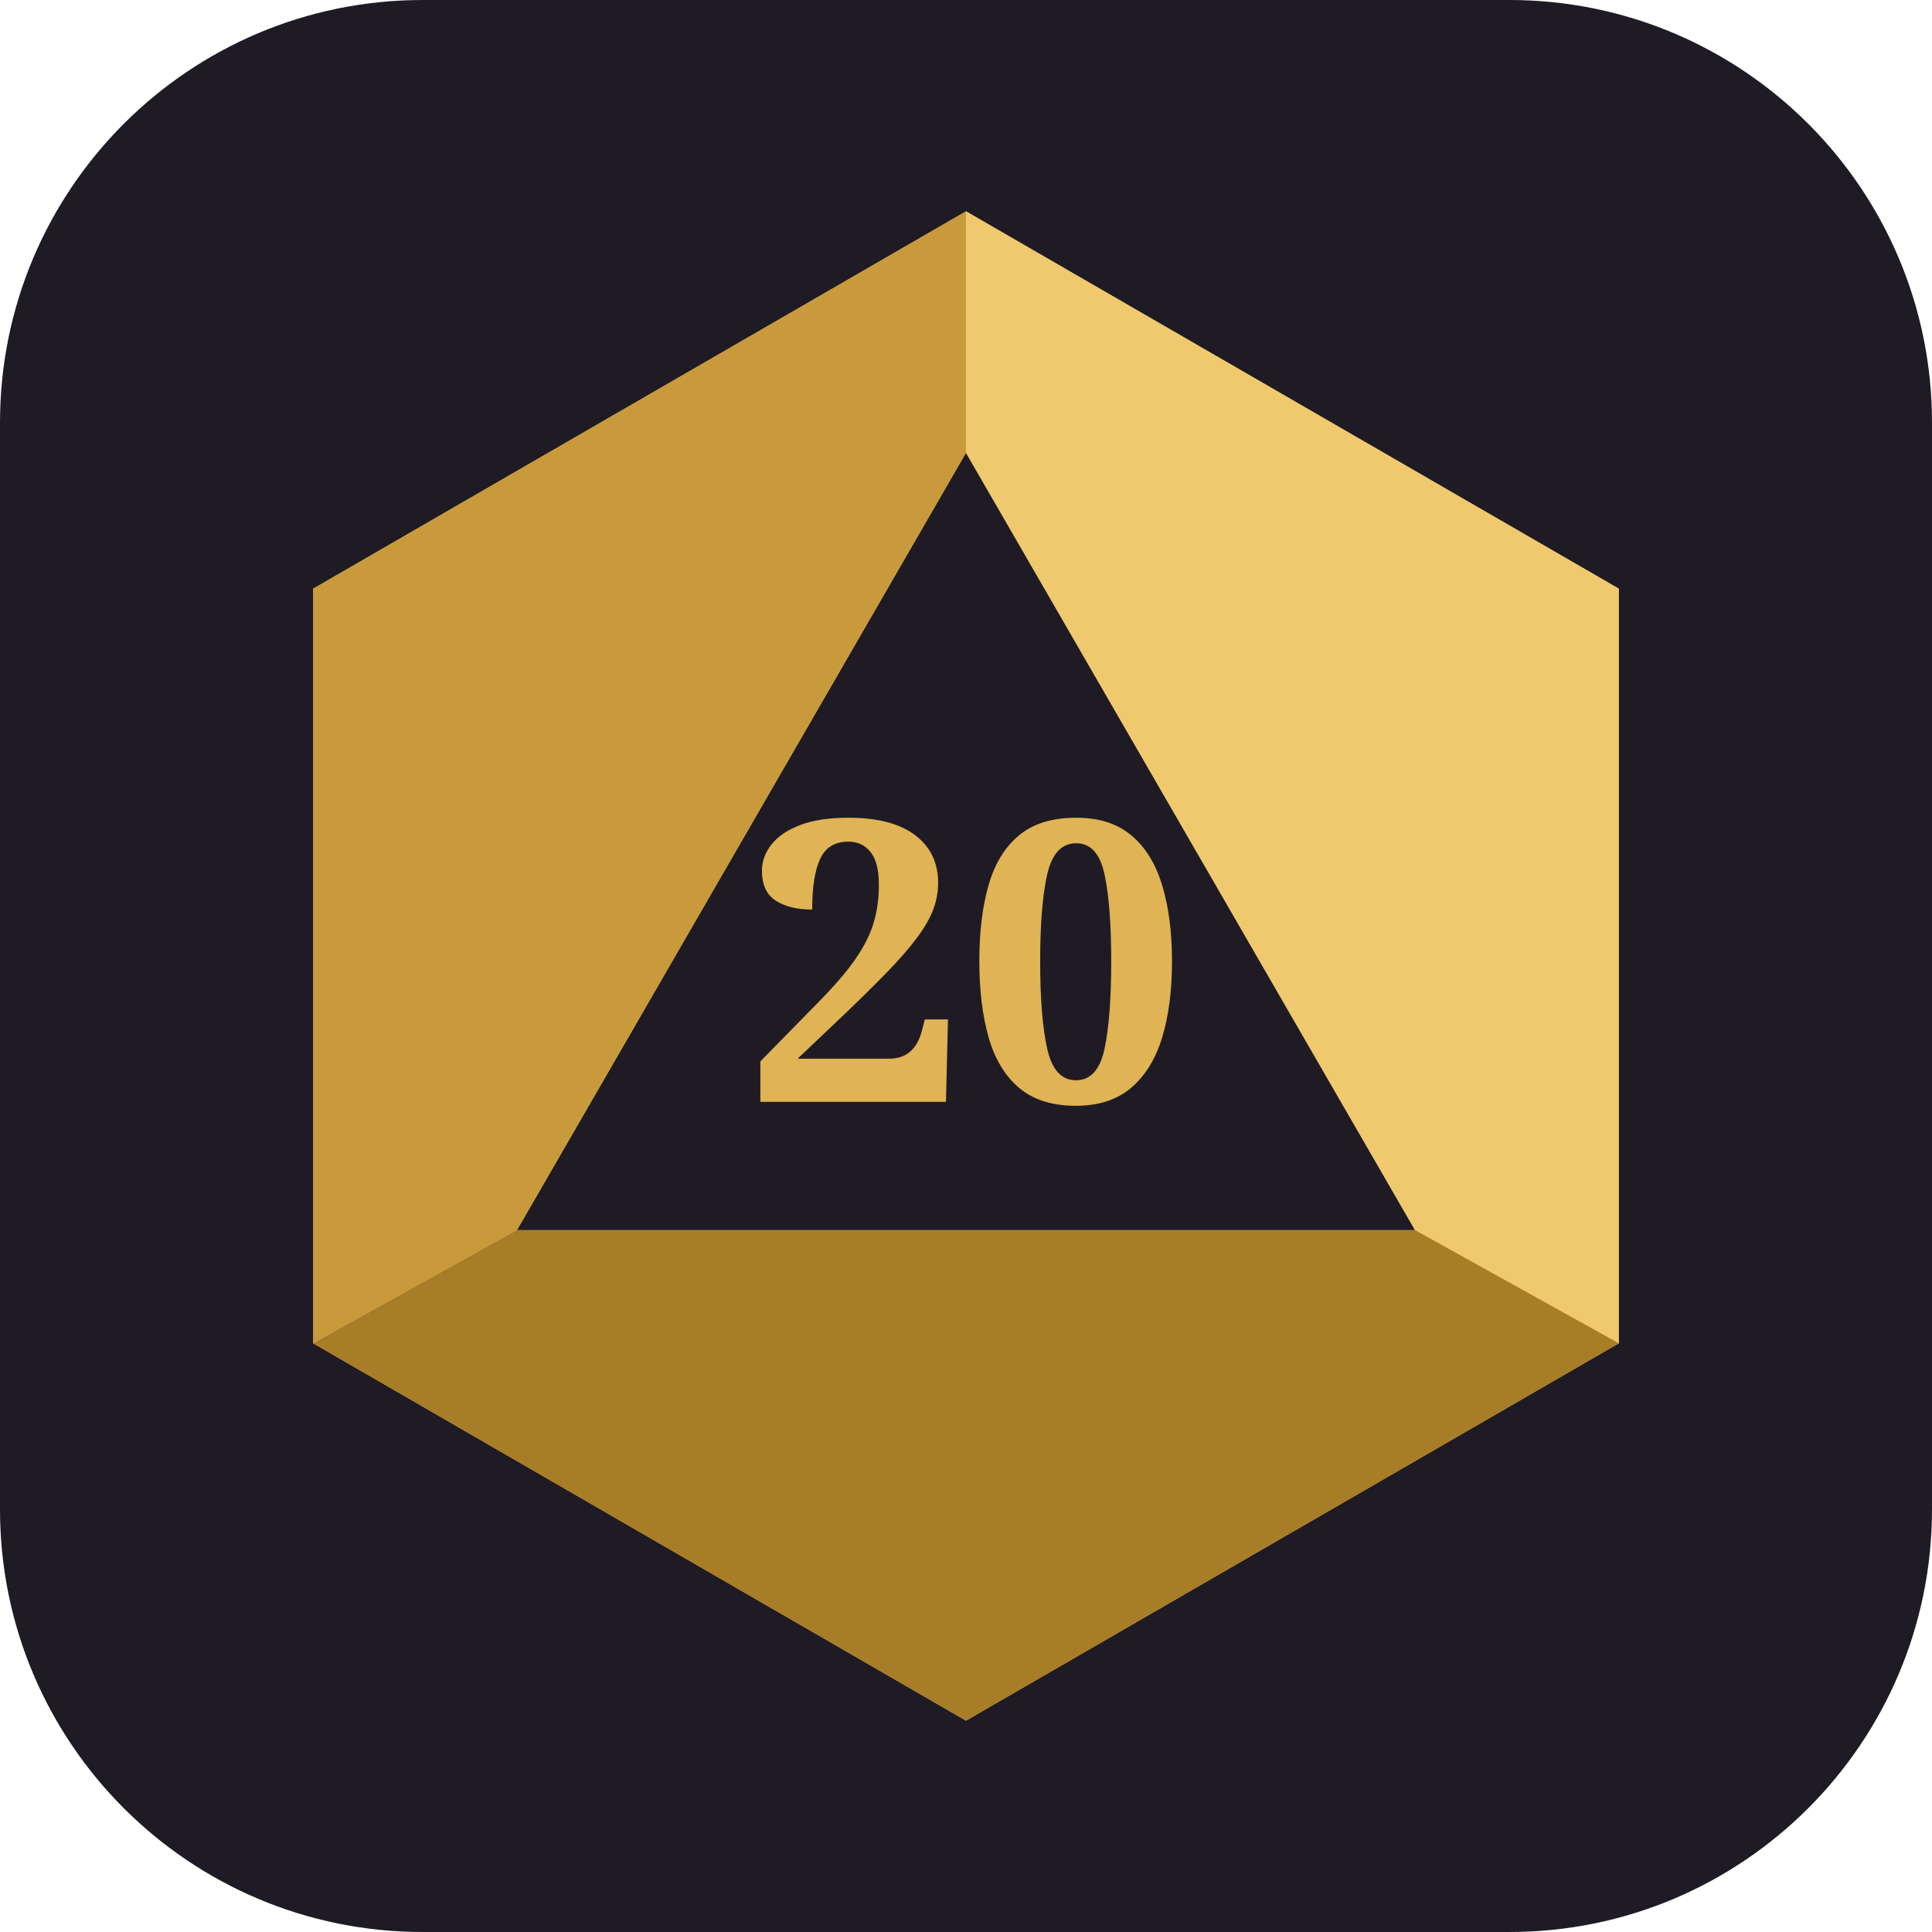
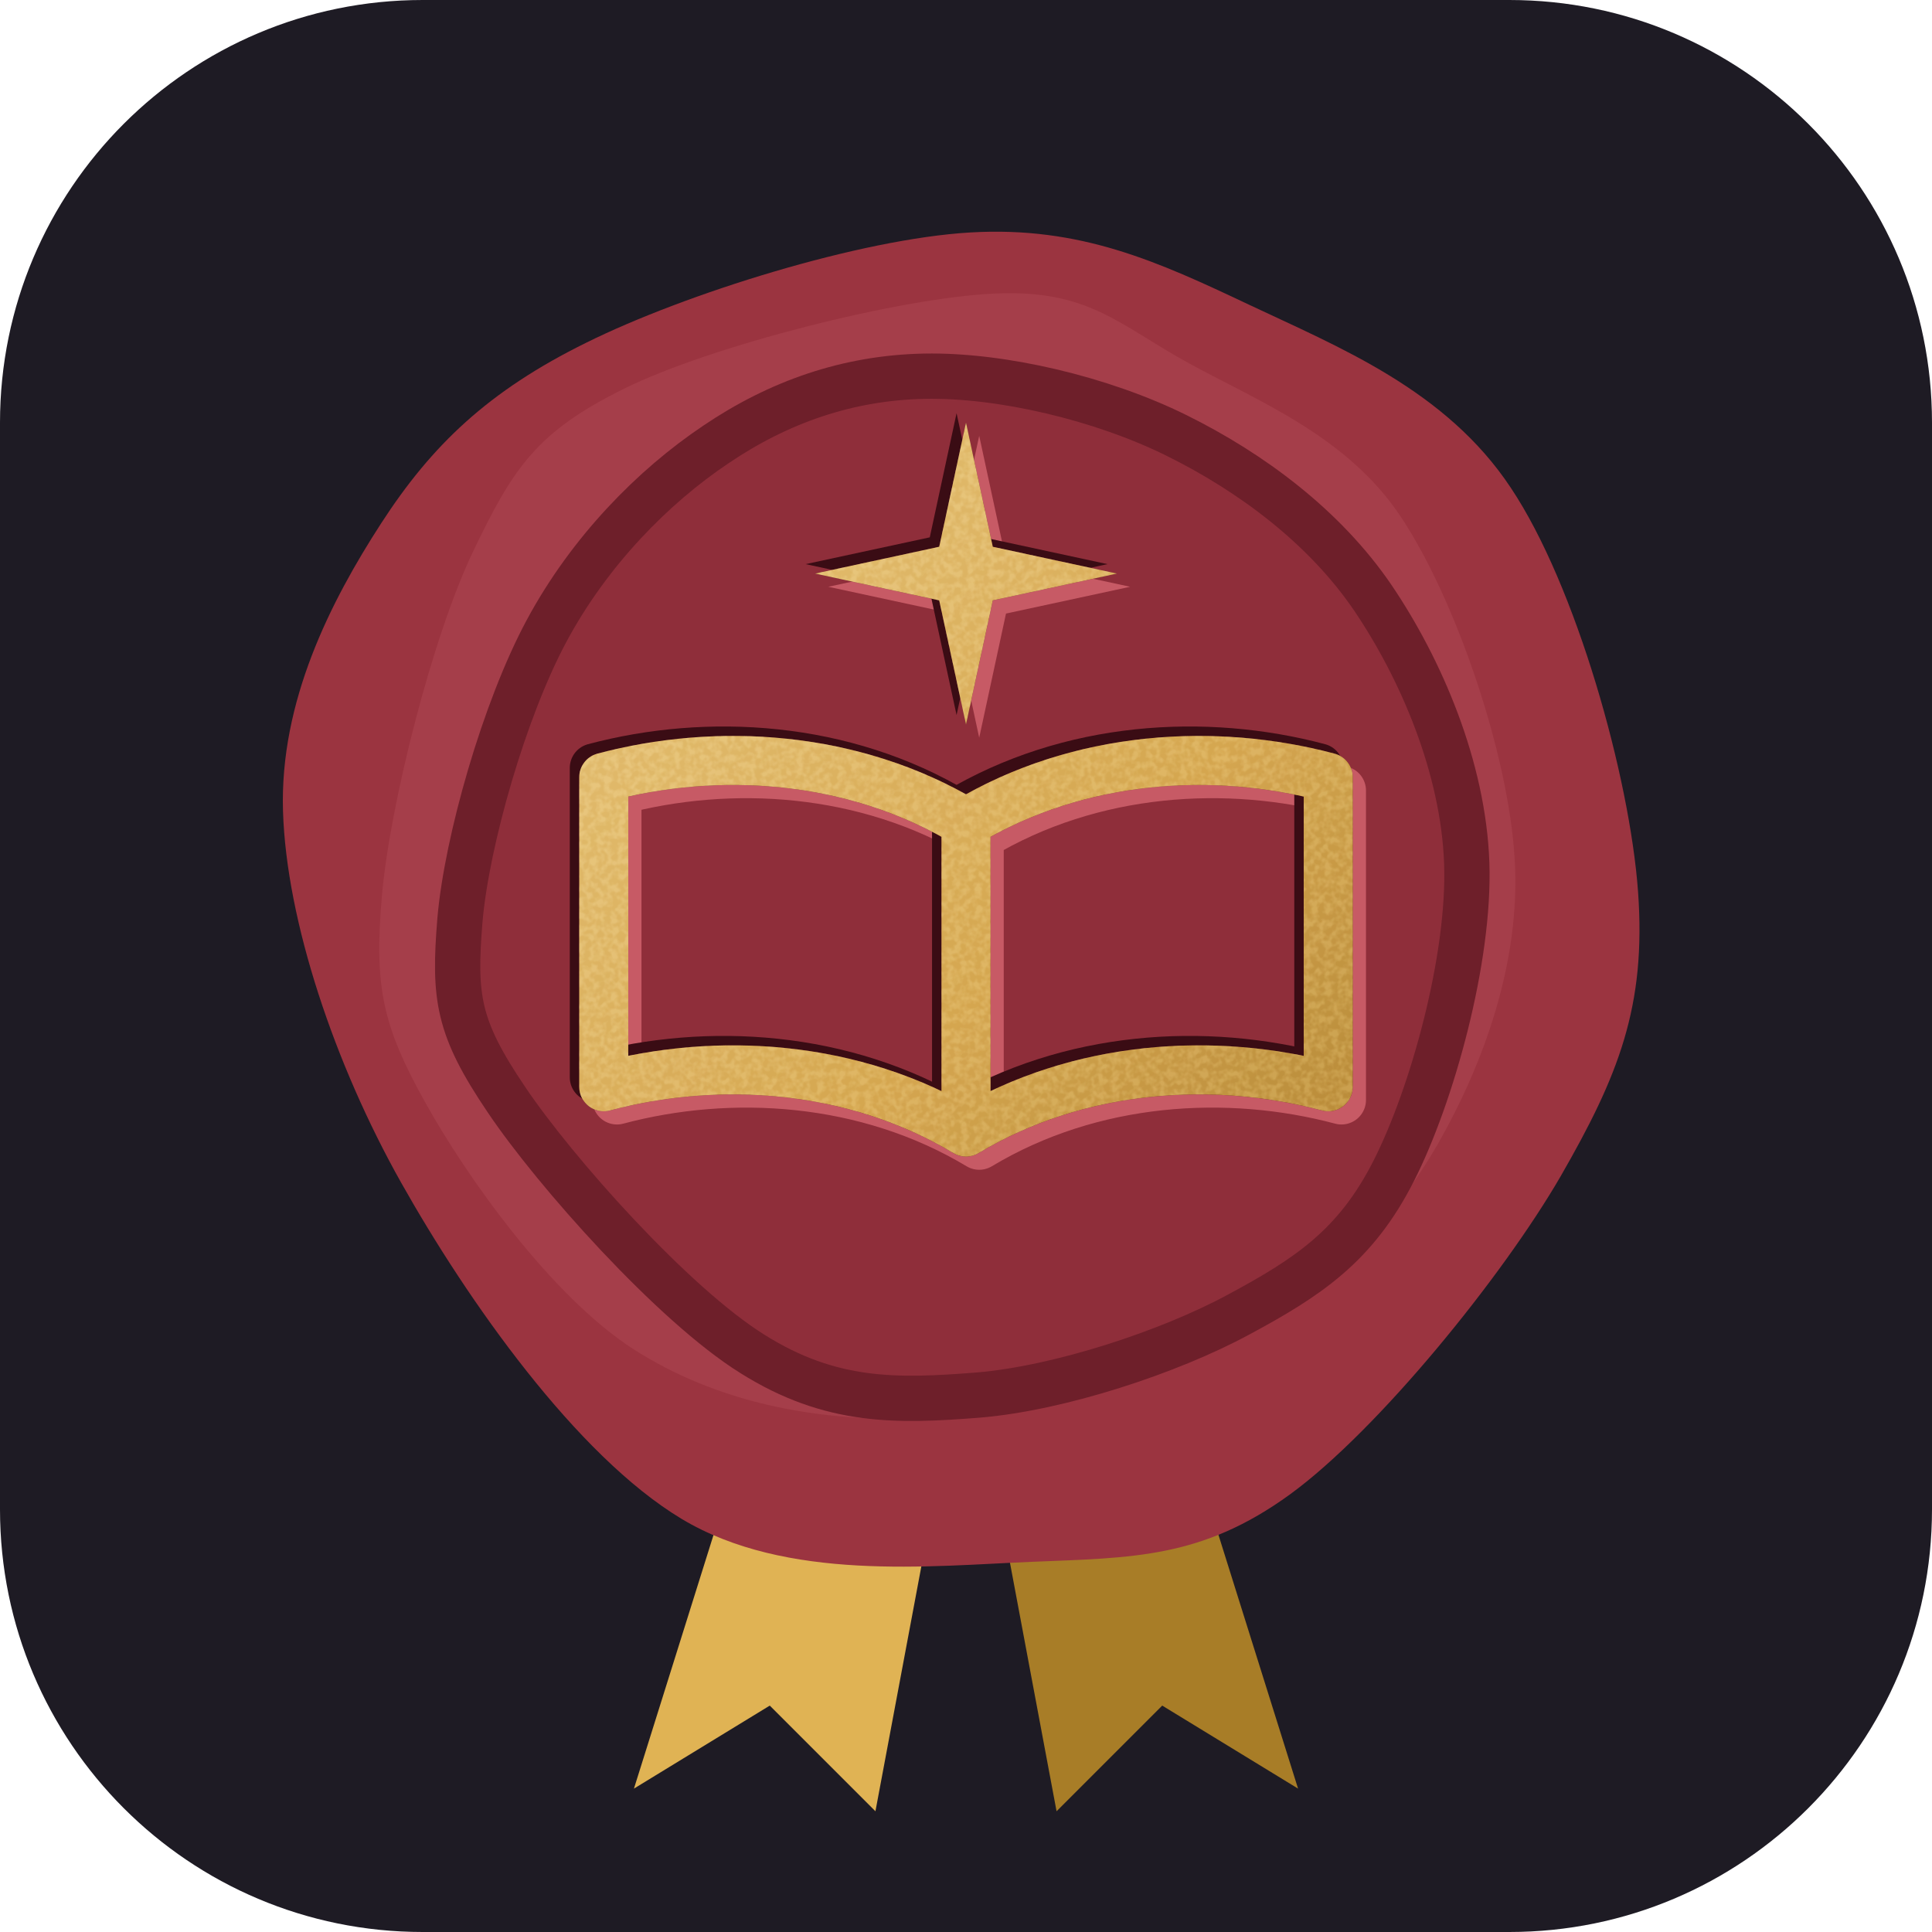
<svg xmlns="http://www.w3.org/2000/svg" viewBox="0 0 512 512">
  <rect width="512" height="512" rx="112" fill="#1e1b24" />
-   <polygon points="256,56 429,156 429,356 256,456 83,356 83,156" fill="#e0b354" />
-   <polygon points="256,120 375,326 137,326" fill="#1e1b24" />
-   <polygon points="256,56 256,120 137,326 83,356 83,156" fill="#c99a3c" />
-   <polygon points="256,56 429,156 429,356 375,326 256,120" fill="#f0c96f" />
-   <polygon points="137,326 375,326 429,356 256,456 83,356" fill="#a87d27" />
-   <text x="256" y="292" text-anchor="middle" font-family="Georgia, serif" font-weight="700" font-size="104" fill="#e0b354">20</text>
+   <defs>
+     <linearGradient id="gold" gradientUnits="userSpaceOnUse" x1="120" y1="100" x2="392" y2="372">
+       <stop offset="0" stop-color="#f6d98a" />
+       <stop offset=".55" stop-color="#e0b354" />
+       <stop offset="1" stop-color="#a87d27" />
+     </linearGradient>
+     <linearGradient id="goldhi" gradientUnits="userSpaceOnUse" x1="120" y1="100" x2="392" y2="372">
+       <stop offset="0" stop-color="#fff1c4" />
+       <stop offset="1" stop-color="#f0c96f" />
+     </linearGradient>
+     <filter id="dust" x="0" y="0" width="512" height="512" filterUnits="userSpaceOnUse">
+       <feTurbulence type="fractalNoise" baseFrequency=".55" numOctaves="2" seed="7" result="n" />
+       <feColorMatrix in="n" type="matrix" values="0 0 0 0 0 0 0 0 0 0 0 0 0 0 0 0 0 0 -3 1.9" result="m" />
+       <feComposite in="SourceGraphic" in2="m" operator="in" />
+     </filter>
+   </defs>
+   <path d="M200 372 L168 474 L204 452 L232 480 L250 384Z" fill="#e0b354" />
+   <path d="M312 372 L344 474 L308 452 L280 480 L262 384Z" fill="#a87d27" />
+   <path d="M434.1 236.3 C436.3 266.7 428.9 285.1 413.6 311.7 C398.2 338.3 365.2 379.0 341.9 396.0 C318.5 413.0 300.3 412.8 273.4 413.9 C246.5 415.0 208.4 419.2 180.6 402.5 C152.7 385.7 123.9 344.7 106.3 313.4 C88.7 282.1 75.9 244.1 75.0 215.0 C74.1 185.9 87.6 159.4 101.0 138.7 C114.4 118.0 129.4 103.6 155.4 90.8 C181.4 77.9 227.9 63.3 257.2 61.6 C286.4 59.9 307.0 69.4 330.9 80.7 C354.8 92.0 383.2 103.3 400.4 129.3 C417.7 155.2 431.9 205.9 434.1 236.3Z" fill="#9b3440" />
+   <path d="M401.4 227.6 C403.1 255.2 392.9 282.3 381.2 302.9 C369.4 323.5 353.8 339.2 330.8 351.3 C307.8 363.5 270.4 374.8 243.2 375.8 C216.0 376.9 189.6 371.5 167.8 357.5 C146.1 343.5 123.7 312.0 112.6 292.0 C101.5 272.0 99.1 261.8 101.2 237.5 C103.3 213.2 114.6 168.7 125.3 146.3 C136.0 123.9 142.3 114.4 165.4 103.0 C188.4 91.6 238.6 78.9 263.5 77.8 C288.4 76.6 296.6 86.1 314.6 96.0 C332.6 106.0 357.0 115.3 371.4 137.2 C385.9 159.1 399.8 200.0 401.4 227.6Z" fill="#b8505b" opacity=".35" />
+   <path d="M388.7 228.7 C389.6 254.0 379.5 290.3 369.4 310.2 C359.3 330.2 346.6 338.5 328.2 348.4 C309.9 358.3 280.8 367.9 259.3 369.7 C237.8 371.4 220.2 371.9 199.4 358.8 C178.5 345.8 147.1 310.6 134.2 291.4 C121.3 272.3 120.2 264.4 121.9 243.7 C123.7 223.0 133.6 188.1 144.9 167.1 C156.2 146.1 173.0 129.0 189.7 117.8 C206.4 106.5 224.7 100.1 245.0 99.7 C265.4 99.3 292.0 105.6 311.8 115.4 C331.6 125.2 351.0 139.6 363.8 158.4 C376.6 177.3 387.8 203.4 388.7 228.7Z" fill="#8f2e3a" stroke="#6e1f2a" stroke-width="12" />
+   <g transform="translate(3.5 3.5)">
+     <path d="M256 300 C226 282 190 280 160 288 L160 206 C190 198 226 200 256 218 C286 200 322 198 352 206 L352 288 C322 280 286 282 256 300Z M256 218 L256 300" stroke="#c75a65" stroke-width="13" fill="none" stroke-linejoin="round" />
+     <path d="M256.0 112.0 L263.1 144.9 L296.0 152.0 L263.1 159.1 L256.0 192.0 L248.9 159.1 L216.0 152.0 L248.9 144.9Z" fill="#c75a65" />
+   </g>
+   <g transform="translate(-2.5 -2.5)">
+     <path d="M256 300 C226 282 190 280 160 288 L160 206 C190 198 226 200 256 218 C286 200 322 198 352 206 L352 288 C322 280 286 282 256 300Z M256 218 L256 300" stroke="#3a0c14" stroke-width="13" fill="none" stroke-linejoin="round" />
+     <path d="M256.0 112.0 L263.1 144.9 L296.0 152.0 L263.1 159.1 L256.0 192.0 L248.9 159.1 L216.0 152.0 L248.9 144.9Z" fill="#3a0c14" />
+   </g>
+   <g>
+     <path d="M256 300 C226 282 190 280 160 288 L160 206 C190 198 226 200 256 218 C286 200 322 198 352 206 L352 288 C322 280 286 282 256 300Z M256 218 L256 300" stroke="#5c1922" stroke-width="13" fill="none" stroke-linejoin="round" />
+     <path d="M256.0 112.0 L263.1 144.9 L296.0 152.0 L263.1 159.1 L256.0 192.0 L248.9 159.1 L216.0 152.0 L248.9 144.9Z" fill="#5c1922" />
+   </g>
+   <g opacity=".92">
+     <path d="M256 300 C226 282 190 280 160 288 L160 206 C190 198 226 200 256 218 C286 200 322 198 352 206 L352 288 C322 280 286 282 256 300Z M256 218 L256 300" stroke="url(#gold)" stroke-width="13" fill="none" stroke-linejoin="round" />
+     <path d="M256.0 112.0 L263.1 144.9 L296.0 152.0 L263.1 159.1 L256.0 192.0 L248.9 159.1 L216.0 152.0 L248.9 144.9Z" fill="url(#gold)" />
+   </g>
+   <g filter="url(#dust)" opacity=".28">
+     <path d="M256 300 C226 282 190 280 160 288 L160 206 C190 198 226 200 256 218 C286 200 322 198 352 206 L352 288 C322 280 286 282 256 300Z M256 218 L256 300" stroke="url(#goldhi)" stroke-width="13" fill="none" stroke-linejoin="round" />
+     <path d="M256.0 112.0 L263.1 144.9 L296.0 152.0 L263.1 159.1 L256.0 192.0 L248.9 159.1 L216.0 152.0 L248.9 144.9Z" fill="url(#goldhi)" />
+   </g>
</svg>
